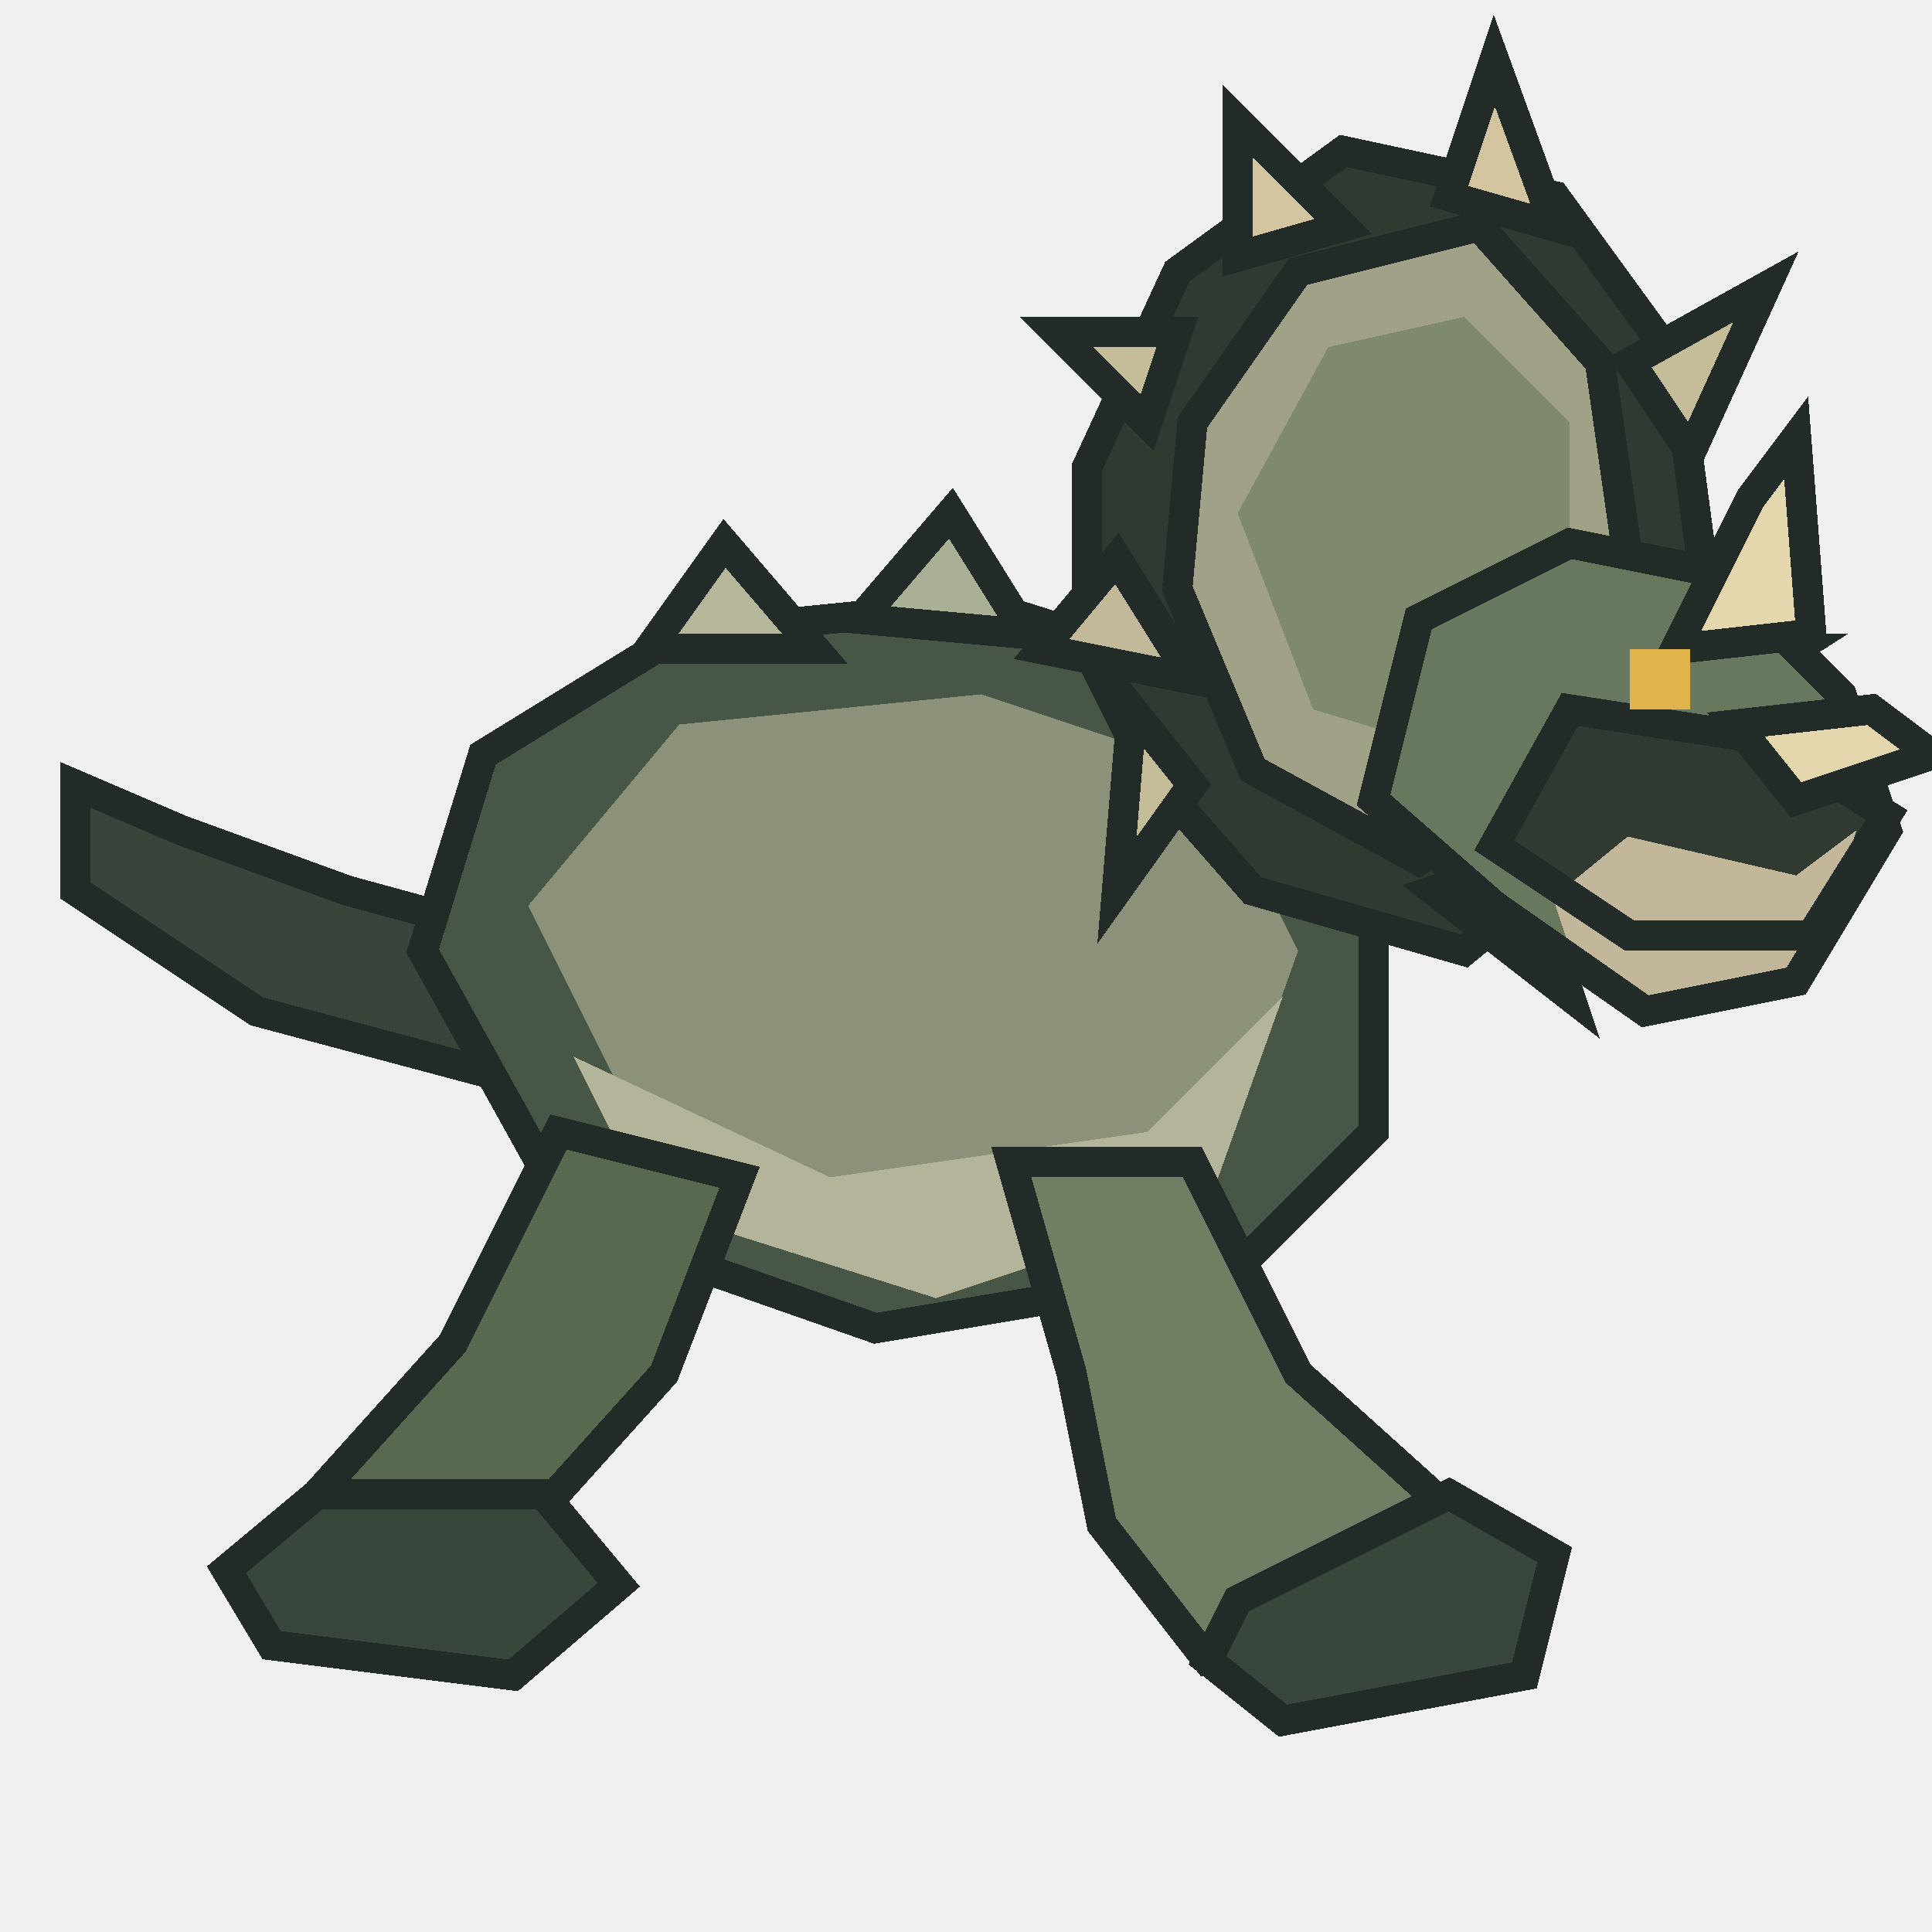
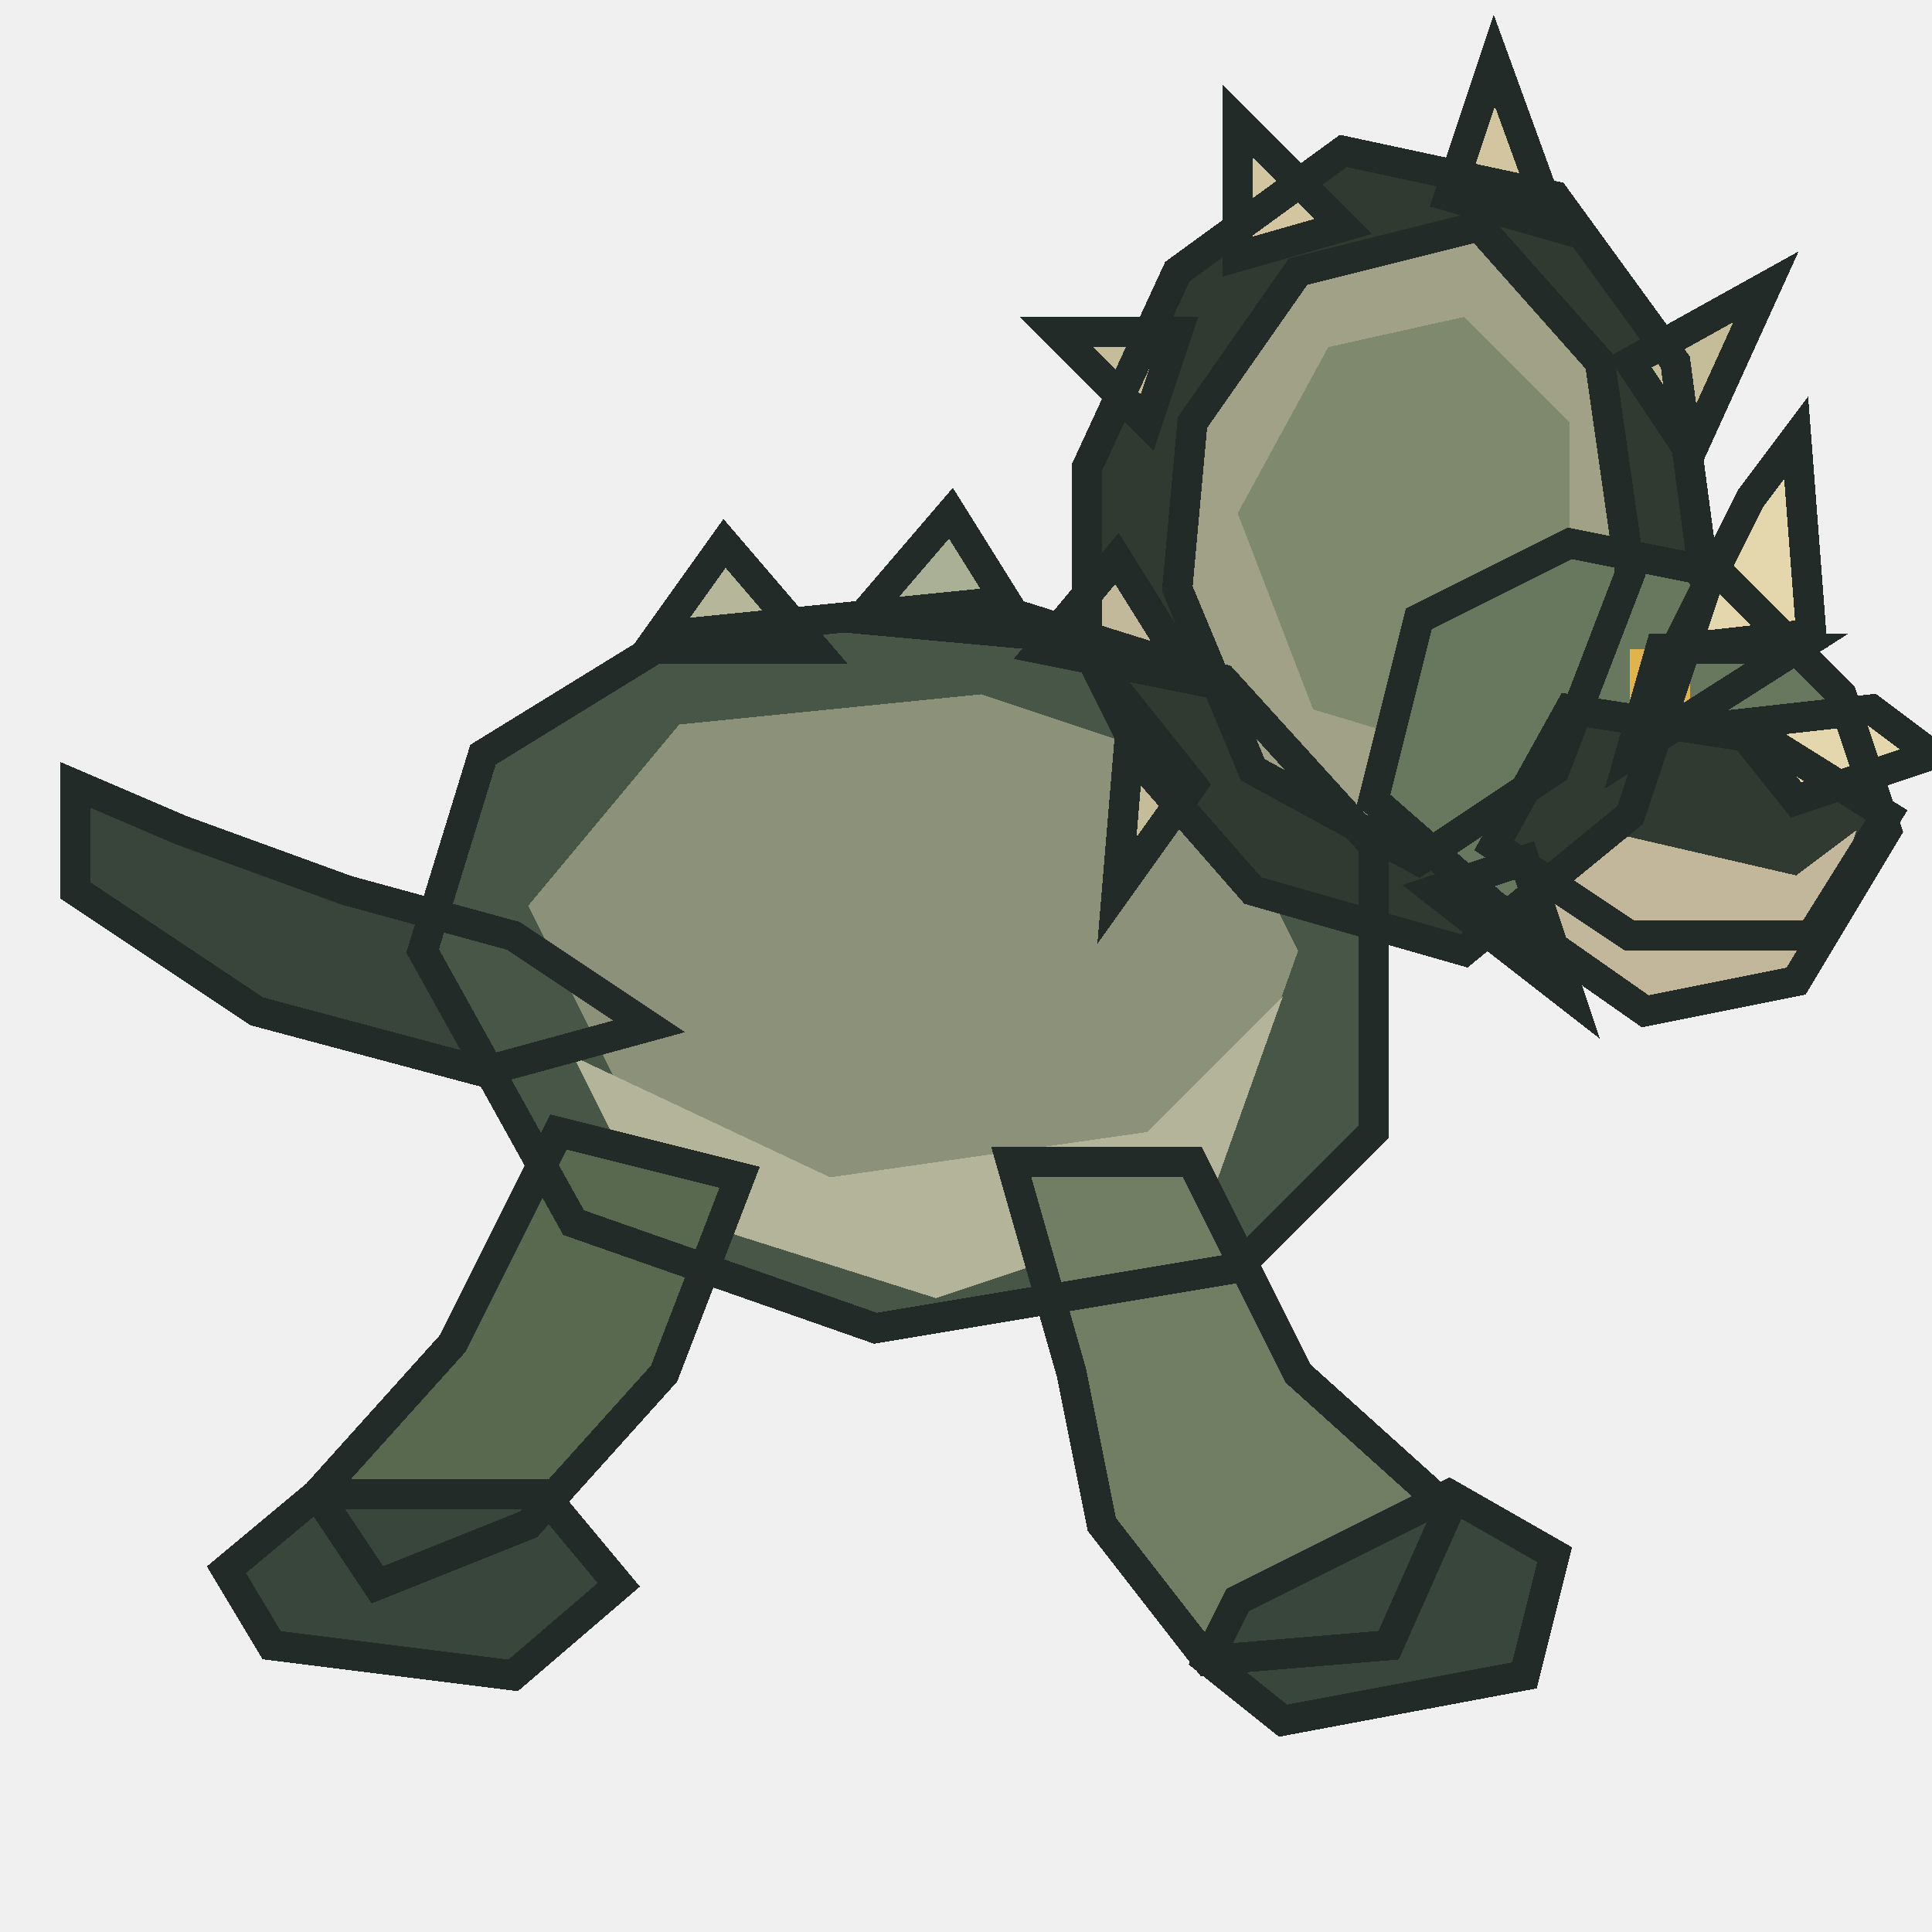
- <svg xmlns="http://www.w3.org/2000/svg" data-pose="stepA" viewBox="0 0 128 128" shape-rendering="crispEdges" role="img" aria-label="Ferrucutus Cerastes" data-character="Ferrucutus Cerastes" data-species="Ceratopsian" data-origin="King Kong 2005" data-anatomy="quadruped oval spiked frill paired nasal horns short thick tail">
-   <g stroke="#222b27" stroke-width="2" stroke-linejoin="miter">
-     <defs>
-       <mask id="dino-ink-mask-1" maskUnits="userSpaceOnUse" x="0" y="0" width="128" height="128" style="mask-type:luminance">
-         <g fill="#ffffff" stroke="none">
-           <polygon points="28,63 32,50 45,42 65,40 81,45 91,56 91,75 82,84 58,88 38,81" fill="#ffffff" stroke="none" />
-         </g>
-         <polygon points="28,63 32,50 45,42 65,40 81,45 91,56 91,75 82,84 58,88 38,81" fill="none" stroke="#000000" stroke-width="2" stroke-linejoin="miter" />
-       </mask>
-       <mask id="dino-ink-mask-2" maskUnits="userSpaceOnUse" x="0" y="0" width="128" height="128" style="mask-type:luminance">
-         <g fill="#ffffff" stroke="none">
-           <polygon points="78,39 79,28 86,18 98,15 106,24 108,38 103,51 94,57 83,51" fill="#ffffff" stroke="none" />
-         </g>
-         <polygon points="78,39 79,28 86,18 98,15 106,24 108,38 103,51 94,57 83,51" fill="none" stroke="#000000" stroke-width="2" stroke-linejoin="miter" />
-       </mask>
-       <mask id="dino-ink-mask-3" maskUnits="userSpaceOnUse" x="0" y="0" width="128" height="128" style="mask-type:luminance">
-         <g fill="#ffffff" stroke="none">
-           <polygon points="34,62 23,59 12,55 5,52 5,59 17,67 32,71 43,68" fill="#ffffff" stroke="none" />
-           <polygon points="28,63 32,50 45,42 65,40 81,45 91,56 91,75 82,84 58,88 38,81" fill="#ffffff" stroke="none" />
-           <polygon points="37,75 49,78 44,91 35,101 25,105 21,99 30,89" fill="#ffffff" stroke="none" />
-           <polygon points="67,77 79,77 86,91 96,100 92,109 80,110 73,101 71,91" fill="#ffffff" stroke="none" />
-           <polygon points="21,99 36,99 41,105 34,111 18,109 15,104" fill="#ffffff" stroke="none" />
-           <polygon points="82,106 96,99 103,103 101,111 85,114 80,110" fill="#ffffff" stroke="none" />
-           <polygon points="72,43 72,31 78,18 89,10 103,13 111,24 113,39 108,54 97,63 83,59 76,51" fill="#ffffff" stroke="none" />
-           <polygon points="78,39 79,28 86,18 98,15 106,24 108,38 103,51 94,57 83,51" fill="#ffffff" stroke="none" />
-           <polygon points="76,28 70,22 78,22" fill="#ffffff" stroke="none" />
-           <polygon points="82,17 82,8 89,15" fill="#ffffff" stroke="none" />
-           <polygon points="96,13 99,4 103,15" fill="#ffffff" stroke="none" />
-           <polygon points="108,24 117,19 112,30" fill="#ffffff" stroke="none" />
-           <polygon points="110,43 119,43 108,50" fill="#ffffff" stroke="none" />
-           <polygon points="101,57 104,66 95,59" fill="#ffffff" stroke="none" />
-           <polygon points="79,52 74,59 75,47" fill="#ffffff" stroke="none" />
-           <polygon points="94,41 104,36 114,38 122,46 125,55 119,65 109,67 99,60 91,53" fill="#ffffff" stroke="none" />
-           <polygon points="104,47 117,49 125,54 120,62 108,62 99,56" fill="#ffffff" stroke="none" />
-           <polygon points="111,43 116,33 119,29 120,42" fill="#ffffff" stroke="none" />
-           <polygon points="115,48 124,47 128,50 119,53" fill="#ffffff" stroke="none" />
-           <polygon points="43,43 48,36 54,43" fill="#ffffff" stroke="none" />
-           <polygon points="57,41 63,34 68,42" fill="#ffffff" stroke="none" />
-           <polygon points="69,43 74,37 79,45" fill="#ffffff" stroke="none" />
-         </g>
-         <polygon points="34,62 23,59 12,55 5,52 5,59 17,67 32,71 43,68" fill="none" stroke="#000000" stroke-width="2" stroke-linejoin="miter" />
-         <polygon points="28,63 32,50 45,42 65,40 81,45 91,56 91,75 82,84 58,88 38,81" fill="none" stroke="#000000" stroke-width="2" stroke-linejoin="miter" />
-         <polygon points="37,75 49,78 44,91 35,101 25,105 21,99 30,89" fill="none" stroke="#000000" stroke-width="2" stroke-linejoin="miter" />
-         <polygon points="67,77 79,77 86,91 96,100 92,109 80,110 73,101 71,91" fill="none" stroke="#000000" stroke-width="2" stroke-linejoin="miter" />
-         <polygon points="21,99 36,99 41,105 34,111 18,109 15,104" fill="none" stroke="#000000" stroke-width="2" stroke-linejoin="miter" />
-         <polygon points="82,106 96,99 103,103 101,111 85,114 80,110" fill="none" stroke="#000000" stroke-width="2" stroke-linejoin="miter" />
-         <polygon points="72,43 72,31 78,18 89,10 103,13 111,24 113,39 108,54 97,63 83,59 76,51" fill="none" stroke="#000000" stroke-width="2" stroke-linejoin="miter" />
-         <polygon points="78,39 79,28 86,18 98,15 106,24 108,38 103,51 94,57 83,51" fill="none" stroke="#000000" stroke-width="2" stroke-linejoin="miter" />
-         <polygon points="76,28 70,22 78,22" fill="none" stroke="#000000" stroke-width="2" stroke-linejoin="miter" />
-         <polygon points="82,17 82,8 89,15" fill="none" stroke="#000000" stroke-width="2" stroke-linejoin="miter" />
-         <polygon points="96,13 99,4 103,15" fill="none" stroke="#000000" stroke-width="2" stroke-linejoin="miter" />
-         <polygon points="108,24 117,19 112,30" fill="none" stroke="#000000" stroke-width="2" stroke-linejoin="miter" />
-         <polygon points="110,43 119,43 108,50" fill="none" stroke="#000000" stroke-width="2" stroke-linejoin="miter" />
-         <polygon points="101,57 104,66 95,59" fill="none" stroke="#000000" stroke-width="2" stroke-linejoin="miter" />
-         <polygon points="79,52 74,59 75,47" fill="none" stroke="#000000" stroke-width="2" stroke-linejoin="miter" />
-         <polygon points="94,41 104,36 114,38 122,46 125,55 119,65 109,67 99,60 91,53" fill="none" stroke="#000000" stroke-width="2" stroke-linejoin="miter" />
-         <polygon points="104,47 117,49 125,54 120,62 108,62 99,56" fill="none" stroke="#000000" stroke-width="2" stroke-linejoin="miter" />
-         <polygon points="111,43 116,33 119,29 120,42" fill="none" stroke="#000000" stroke-width="2" stroke-linejoin="miter" />
-         <polygon points="115,48 124,47 128,50 119,53" fill="none" stroke="#000000" stroke-width="2" stroke-linejoin="miter" />
-         <polygon points="43,43 48,36 54,43" fill="none" stroke="#000000" stroke-width="2" stroke-linejoin="miter" />
-         <polygon points="57,41 63,34 68,42" fill="none" stroke="#000000" stroke-width="2" stroke-linejoin="miter" />
-         <polygon points="69,43 74,37 79,45" fill="none" stroke="#000000" stroke-width="2" stroke-linejoin="miter" />
-       </mask>
-       <mask id="dino-ink-mask-4" maskUnits="userSpaceOnUse" x="0" y="0" width="128" height="128" style="mask-type:luminance">
-         <g fill="#ffffff" stroke="none">
-           <polygon points="94,41 104,36 114,38 122,46 125,55 119,65 109,67 99,60 91,53" fill="#ffffff" stroke="none" />
-         </g>
-         <polygon points="94,41 104,36 114,38 122,46 125,55 119,65 109,67 99,60 91,53" fill="none" stroke="#000000" stroke-width="2" stroke-linejoin="miter" />
-       </mask>
-     </defs>
-     <polygon points="34,62 23,59 12,55 5,52 5,59 17,67 32,71 43,68" fill="#39443b" />
-     <polygon points="28,63 32,50 45,42 65,40 81,45 91,56 91,75 82,84 58,88 38,81" fill="#485648" />
-     <polygon points="35,60 45,48 65,46 80,51 86,63 81,77 62,82 43,76" fill="#8b9279" stroke="none" mask="url(#dino-ink-mask-1)" />
-     <polygon points="38,70 55,78 76,75 85,66 80,80 62,86 43,80" fill="#b4b49a" stroke="none" mask="url(#dino-ink-mask-1)" />
-     <polygon points="37,75 49,78 44,91 35,101 25,105 21,99 30,89" fill="#596950" />
-     <polygon points="67,77 79,77 86,91 96,100 92,109 80,110 73,101 71,91" fill="#717e64" />
-     <polygon points="21,99 36,99 41,105 34,111 18,109 15,104" fill="#39463b" />
-     <polygon points="82,106 96,99 103,103 101,111 85,114 80,110" fill="#39463b" />
-     <polygon points="72,43 72,31 78,18 89,10 103,13 111,24 113,39 108,54 97,63 83,59 76,51" fill="#303a31" />
-     <polygon points="78,39 79,28 86,18 98,15 106,24 108,38 103,51 94,57 83,51" fill="#a0a187" />
-     <polygon points="82,34 88,23 97,21 104,28 104,42 97,50 87,47" fill="#7e896d" stroke="none" mask="url(#dino-ink-mask-2)" />
-     <polygon points="76,28 70,22 78,22" fill="#c5bd9a" />
-     <polygon points="82,17 82,8 89,15" fill="#d3c5a0" />
-     <polygon points="96,13 99,4 103,15" fill="#d3c5a0" />
-     <polygon points="108,24 117,19 112,30" fill="#c5bd9a" />
-     <polygon points="110,43 119,43 108,50" fill="#c5bd9a" />
-     <polygon points="101,57 104,66 95,59" fill="#c5bd9a" />
-     <polygon points="79,52 74,59 75,47" fill="#c5bd9a" />
-     <polygon points="94,41 104,36 114,38 122,46 125,55 119,65 109,67 99,60 91,53" fill="#68785f" />
-     <polygon points="104,47 117,49 125,54 120,62 108,62 99,56" fill="#313a30" />
-     <polygon points="106,55 119,58 123,55 120,64 109,66 101,61" fill="#c2b79a" stroke="none" mask="url(#dino-ink-mask-3)" />
-     <polygon points="111,43 116,33 119,29 120,42" fill="#e4d6ad" />
-     <polygon points="115,48 124,47 128,50 119,53" fill="#e4d6ad" />
-     <rect x="108" y="43" width="4" height="4" fill="#e0b34b" stroke="none" mask="url(#dino-ink-mask-4)" />
-     <polygon points="43,43 48,36 54,43" fill="#b5b69a" />
-     <polygon points="57,41 63,34 68,42" fill="#aab095" />
-     <polygon points="69,43 74,37 79,45" fill="#c1b99a" />
+ <svg xmlns="http://www.w3.org/2000/svg" data-pose="stepA" viewBox="0 0 128 128" shape-rendering="crispEdges" role="img" aria-label="Ferrucutus Cerastes" data-character="Ferrucutus Cerastes" data-species="Ceratopsian" data-origin="King Kong 2005" data-anatomy="quadruped oval spiked frill paired nasal horns short thick tail" data-ink-boundary="masked">
+   <defs>
+     <mask id="sprite-silhouette" maskUnits="userSpaceOnUse" maskContentUnits="userSpaceOnUse" x="0" y="0" width="128" height="128" style="mask-type:luminance">
+       <g fill="#ffffff" stroke="#ffffff" stroke-width="2">
+         <polygon points="34,62 23,59 12,55 5,52 5,59 17,67 32,71 43,68" fill="#ffffff" stroke="#ffffff" stroke-width="2" />
+         <polygon points="28,63 32,50 45,42 65,40 81,45 91,56 91,75 82,84 58,88 38,81" fill="#ffffff" stroke="#ffffff" stroke-width="2" />
+         <polygon points="37,75 49,78 44,91 35,101 25,105 21,99 30,89" fill="#ffffff" stroke="#ffffff" stroke-width="2" />
+         <polygon points="67,77 79,77 86,91 96,100 92,109 80,110 73,101 71,91" fill="#ffffff" stroke="#ffffff" stroke-width="2" />
+         <polygon points="21,99 36,99 41,105 34,111 18,109 15,104" fill="#ffffff" stroke="#ffffff" stroke-width="2" />
+         <polygon points="82,106 96,99 103,103 101,111 85,114 80,110" fill="#ffffff" stroke="#ffffff" stroke-width="2" />
+         <polygon points="72,43 72,31 78,18 89,10 103,13 111,24 113,39 108,54 97,63 83,59 76,51" fill="#ffffff" stroke="#ffffff" stroke-width="2" />
+         <polygon points="78,39 79,28 86,18 98,15 106,24 108,38 103,51 94,57 83,51" fill="#ffffff" stroke="#ffffff" stroke-width="2" />
+         <polygon points="76,28 70,22 78,22" fill="#ffffff" stroke="#ffffff" stroke-width="2" />
+         <polygon points="82,17 82,8 89,15" fill="#ffffff" stroke="#ffffff" stroke-width="2" />
+         <polygon points="96,13 99,4 103,15" fill="#ffffff" stroke="#ffffff" stroke-width="2" />
+         <polygon points="108,24 117,19 112,30" fill="#ffffff" stroke="#ffffff" stroke-width="2" />
+         <polygon points="110,43 119,43 108,50" fill="#ffffff" stroke="#ffffff" stroke-width="2" />
+         <polygon points="101,57 104,66 95,59" fill="#ffffff" stroke="#ffffff" stroke-width="2" />
+         <polygon points="79,52 74,59 75,47" fill="#ffffff" stroke="#ffffff" stroke-width="2" />
+         <polygon points="94,41 104,36 114,38 122,46 125,55 119,65 109,67 99,60 91,53" fill="#ffffff" stroke="#ffffff" stroke-width="2" />
+         <polygon points="104,47 117,49 125,54 120,62 108,62 99,56" fill="#ffffff" stroke="#ffffff" stroke-width="2" />
+         <polygon points="111,43 116,33 119,29 120,42" fill="#ffffff" stroke="#ffffff" stroke-width="2" />
+         <polygon points="115,48 124,47 128,50 119,53" fill="#ffffff" stroke="#ffffff" stroke-width="2" />
+         <polygon points="43,43 48,36 54,43" fill="#ffffff" stroke="#ffffff" stroke-width="2" />
+         <polygon points="57,41 63,34 68,42" fill="#ffffff" stroke="#ffffff" stroke-width="2" />
+         <polygon points="69,43 74,37 79,45" fill="#ffffff" stroke="#ffffff" stroke-width="2" />
+       </g>
+     </mask>
+   </defs>
+   <g data-ink-boundary="art" mask="url(#sprite-silhouette)">
+     <g stroke="#222b27" stroke-width="2" stroke-linejoin="miter">
+       <defs>
+         <mask id="dino-ink-mask-1" maskUnits="userSpaceOnUse" x="0" y="0" width="128" height="128" style="mask-type:luminance">
+           <g fill="#ffffff" stroke="none">
+             <polygon points="28,63 32,50 45,42 65,40 81,45 91,56 91,75 82,84 58,88 38,81" fill="#ffffff" stroke="none" />
+           </g>
+           <polygon points="28,63 32,50 45,42 65,40 81,45 91,56 91,75 82,84 58,88 38,81" fill="none" stroke="#000000" stroke-width="2" stroke-linejoin="miter" />
+         </mask>
+         <mask id="dino-ink-mask-2" maskUnits="userSpaceOnUse" x="0" y="0" width="128" height="128" style="mask-type:luminance">
+           <g fill="#ffffff" stroke="none">
+             <polygon points="78,39 79,28 86,18 98,15 106,24 108,38 103,51 94,57 83,51" fill="#ffffff" stroke="none" />
+           </g>
+           <polygon points="78,39 79,28 86,18 98,15 106,24 108,38 103,51 94,57 83,51" fill="none" stroke="#000000" stroke-width="2" stroke-linejoin="miter" />
+         </mask>
+         <mask id="dino-ink-mask-3" maskUnits="userSpaceOnUse" x="0" y="0" width="128" height="128" style="mask-type:luminance">
+           <g fill="#ffffff" stroke="none">
+             <polygon points="34,62 23,59 12,55 5,52 5,59 17,67 32,71 43,68" fill="#ffffff" stroke="none" />
+             <polygon points="28,63 32,50 45,42 65,40 81,45 91,56 91,75 82,84 58,88 38,81" fill="#ffffff" stroke="none" />
+             <polygon points="37,75 49,78 44,91 35,101 25,105 21,99 30,89" fill="#ffffff" stroke="none" />
+             <polygon points="67,77 79,77 86,91 96,100 92,109 80,110 73,101 71,91" fill="#ffffff" stroke="none" />
+             <polygon points="21,99 36,99 41,105 34,111 18,109 15,104" fill="#ffffff" stroke="none" />
+             <polygon points="82,106 96,99 103,103 101,111 85,114 80,110" fill="#ffffff" stroke="none" />
+             <polygon points="72,43 72,31 78,18 89,10 103,13 111,24 113,39 108,54 97,63 83,59 76,51" fill="#ffffff" stroke="none" />
+             <polygon points="78,39 79,28 86,18 98,15 106,24 108,38 103,51 94,57 83,51" fill="#ffffff" stroke="none" />
+             <polygon points="76,28 70,22 78,22" fill="#ffffff" stroke="none" />
+             <polygon points="82,17 82,8 89,15" fill="#ffffff" stroke="none" />
+             <polygon points="96,13 99,4 103,15" fill="#ffffff" stroke="none" />
+             <polygon points="108,24 117,19 112,30" fill="#ffffff" stroke="none" />
+             <polygon points="110,43 119,43 108,50" fill="#ffffff" stroke="none" />
+             <polygon points="101,57 104,66 95,59" fill="#ffffff" stroke="none" />
+             <polygon points="79,52 74,59 75,47" fill="#ffffff" stroke="none" />
+             <polygon points="94,41 104,36 114,38 122,46 125,55 119,65 109,67 99,60 91,53" fill="#ffffff" stroke="none" />
+             <polygon points="104,47 117,49 125,54 120,62 108,62 99,56" fill="#ffffff" stroke="none" />
+             <polygon points="111,43 116,33 119,29 120,42" fill="#ffffff" stroke="none" />
+             <polygon points="115,48 124,47 128,50 119,53" fill="#ffffff" stroke="none" />
+             <polygon points="43,43 48,36 54,43" fill="#ffffff" stroke="none" />
+             <polygon points="57,41 63,34 68,42" fill="#ffffff" stroke="none" />
+             <polygon points="69,43 74,37 79,45" fill="#ffffff" stroke="none" />
+           </g>
+           <polygon points="34,62 23,59 12,55 5,52 5,59 17,67 32,71 43,68" fill="none" stroke="#000000" stroke-width="2" stroke-linejoin="miter" />
+           <polygon points="28,63 32,50 45,42 65,40 81,45 91,56 91,75 82,84 58,88 38,81" fill="none" stroke="#000000" stroke-width="2" stroke-linejoin="miter" />
+           <polygon points="37,75 49,78 44,91 35,101 25,105 21,99 30,89" fill="none" stroke="#000000" stroke-width="2" stroke-linejoin="miter" />
+           <polygon points="67,77 79,77 86,91 96,100 92,109 80,110 73,101 71,91" fill="none" stroke="#000000" stroke-width="2" stroke-linejoin="miter" />
+           <polygon points="21,99 36,99 41,105 34,111 18,109 15,104" fill="none" stroke="#000000" stroke-width="2" stroke-linejoin="miter" />
+           <polygon points="82,106 96,99 103,103 101,111 85,114 80,110" fill="none" stroke="#000000" stroke-width="2" stroke-linejoin="miter" />
+           <polygon points="72,43 72,31 78,18 89,10 103,13 111,24 113,39 108,54 97,63 83,59 76,51" fill="none" stroke="#000000" stroke-width="2" stroke-linejoin="miter" />
+           <polygon points="78,39 79,28 86,18 98,15 106,24 108,38 103,51 94,57 83,51" fill="none" stroke="#000000" stroke-width="2" stroke-linejoin="miter" />
+           <polygon points="76,28 70,22 78,22" fill="none" stroke="#000000" stroke-width="2" stroke-linejoin="miter" />
+           <polygon points="82,17 82,8 89,15" fill="none" stroke="#000000" stroke-width="2" stroke-linejoin="miter" />
+           <polygon points="96,13 99,4 103,15" fill="none" stroke="#000000" stroke-width="2" stroke-linejoin="miter" />
+           <polygon points="108,24 117,19 112,30" fill="none" stroke="#000000" stroke-width="2" stroke-linejoin="miter" />
+           <polygon points="110,43 119,43 108,50" fill="none" stroke="#000000" stroke-width="2" stroke-linejoin="miter" />
+           <polygon points="101,57 104,66 95,59" fill="none" stroke="#000000" stroke-width="2" stroke-linejoin="miter" />
+           <polygon points="79,52 74,59 75,47" fill="none" stroke="#000000" stroke-width="2" stroke-linejoin="miter" />
+           <polygon points="94,41 104,36 114,38 122,46 125,55 119,65 109,67 99,60 91,53" fill="none" stroke="#000000" stroke-width="2" stroke-linejoin="miter" />
+           <polygon points="104,47 117,49 125,54 120,62 108,62 99,56" fill="none" stroke="#000000" stroke-width="2" stroke-linejoin="miter" />
+           <polygon points="111,43 116,33 119,29 120,42" fill="none" stroke="#000000" stroke-width="2" stroke-linejoin="miter" />
+           <polygon points="115,48 124,47 128,50 119,53" fill="none" stroke="#000000" stroke-width="2" stroke-linejoin="miter" />
+           <polygon points="43,43 48,36 54,43" fill="none" stroke="#000000" stroke-width="2" stroke-linejoin="miter" />
+           <polygon points="57,41 63,34 68,42" fill="none" stroke="#000000" stroke-width="2" stroke-linejoin="miter" />
+           <polygon points="69,43 74,37 79,45" fill="none" stroke="#000000" stroke-width="2" stroke-linejoin="miter" />
+         </mask>
+         <mask id="dino-ink-mask-4" maskUnits="userSpaceOnUse" x="0" y="0" width="128" height="128" style="mask-type:luminance">
+           <g fill="#ffffff" stroke="none">
+             <polygon points="94,41 104,36 114,38 122,46 125,55 119,65 109,67 99,60 91,53" fill="#ffffff" stroke="none" />
+           </g>
+           <polygon points="94,41 104,36 114,38 122,46 125,55 119,65 109,67 99,60 91,53" fill="none" stroke="#000000" stroke-width="2" stroke-linejoin="miter" />
+         </mask>
+       </defs>
+       <polygon points="34,62 23,59 12,55 5,52 5,59 17,67 32,71 43,68" fill="#39443b" />
+       <polygon points="28,63 32,50 45,42 65,40 81,45 91,56 91,75 82,84 58,88 38,81" fill="#485648" />
+       <polygon points="35,60 45,48 65,46 80,51 86,63 81,77 62,82 43,76" fill="#8b9279" stroke="none" mask="url(#dino-ink-mask-1)" />
+       <polygon points="38,70 55,78 76,75 85,66 80,80 62,86 43,80" fill="#b4b49a" stroke="none" mask="url(#dino-ink-mask-1)" />
+       <polygon points="37,75 49,78 44,91 35,101 25,105 21,99 30,89" fill="#596950" />
+       <polygon points="67,77 79,77 86,91 96,100 92,109 80,110 73,101 71,91" fill="#717e64" />
+       <polygon points="21,99 36,99 41,105 34,111 18,109 15,104" fill="#39463b" />
+       <polygon points="82,106 96,99 103,103 101,111 85,114 80,110" fill="#39463b" />
+       <polygon points="72,43 72,31 78,18 89,10 103,13 111,24 113,39 108,54 97,63 83,59 76,51" fill="#303a31" />
+       <polygon points="78,39 79,28 86,18 98,15 106,24 108,38 103,51 94,57 83,51" fill="#a0a187" />
+       <polygon points="82,34 88,23 97,21 104,28 104,42 97,50 87,47" fill="#7e896d" stroke="none" mask="url(#dino-ink-mask-2)" />
+       <polygon points="76,28 70,22 78,22" fill="#c5bd9a" />
+       <polygon points="82,17 82,8 89,15" fill="#d3c5a0" />
+       <polygon points="96,13 99,4 103,15" fill="#d3c5a0" />
+       <polygon points="108,24 117,19 112,30" fill="#c5bd9a" />
+       <polygon points="110,43 119,43 108,50" fill="#c5bd9a" />
+       <polygon points="101,57 104,66 95,59" fill="#c5bd9a" />
+       <polygon points="79,52 74,59 75,47" fill="#c5bd9a" />
+       <polygon points="94,41 104,36 114,38 122,46 125,55 119,65 109,67 99,60 91,53" fill="#68785f" />
+       <polygon points="104,47 117,49 125,54 120,62 108,62 99,56" fill="#313a30" />
+       <polygon points="106,55 119,58 123,55 120,64 109,66 101,61" fill="#c2b79a" stroke="none" mask="url(#dino-ink-mask-3)" />
+       <polygon points="111,43 116,33 119,29 120,42" fill="#e4d6ad" />
+       <polygon points="115,48 124,47 128,50 119,53" fill="#e4d6ad" />
+       <rect x="108" y="43" width="4" height="4" fill="#e0b34b" stroke="none" mask="url(#dino-ink-mask-4)" />
+       <polygon points="43,43 48,36 54,43" fill="#b5b69a" />
+       <polygon points="57,41 63,34 68,42" fill="#aab095" />
+       <polygon points="69,43 74,37 79,45" fill="#c1b99a" />
+     </g>
+   </g>
+   <g data-ink-layer="final">
+     <polygon points="34,62 23,59 12,55 5,52 5,59 17,67 32,71 43,68" fill="none" stroke="#222b27" stroke-width="2" stroke-linejoin="miter" />
+     <polygon points="28,63 32,50 45,42 65,40 81,45 91,56 91,75 82,84 58,88 38,81" fill="none" stroke="#222b27" stroke-width="2" stroke-linejoin="miter" />
+     <polygon points="37,75 49,78 44,91 35,101 25,105 21,99 30,89" fill="none" stroke="#222b27" stroke-width="2" stroke-linejoin="miter" />
+     <polygon points="67,77 79,77 86,91 96,100 92,109 80,110 73,101 71,91" fill="none" stroke="#222b27" stroke-width="2" stroke-linejoin="miter" />
+     <polygon points="21,99 36,99 41,105 34,111 18,109 15,104" fill="none" stroke="#222b27" stroke-width="2" stroke-linejoin="miter" />
+     <polygon points="82,106 96,99 103,103 101,111 85,114 80,110" fill="none" stroke="#222b27" stroke-width="2" stroke-linejoin="miter" />
+     <polygon points="72,43 72,31 78,18 89,10 103,13 111,24 113,39 108,54 97,63 83,59 76,51" fill="none" stroke="#222b27" stroke-width="2" stroke-linejoin="miter" />
+     <polygon points="78,39 79,28 86,18 98,15 106,24 108,38 103,51 94,57 83,51" fill="none" stroke="#222b27" stroke-width="2" stroke-linejoin="miter" />
+     <polygon points="76,28 70,22 78,22" fill="none" stroke="#222b27" stroke-width="2" stroke-linejoin="miter" />
+     <polygon points="82,17 82,8 89,15" fill="none" stroke="#222b27" stroke-width="2" stroke-linejoin="miter" />
+     <polygon points="96,13 99,4 103,15" fill="none" stroke="#222b27" stroke-width="2" stroke-linejoin="miter" />
+     <polygon points="108,24 117,19 112,30" fill="none" stroke="#222b27" stroke-width="2" stroke-linejoin="miter" />
+     <polygon points="110,43 119,43 108,50" fill="none" stroke="#222b27" stroke-width="2" stroke-linejoin="miter" />
+     <polygon points="101,57 104,66 95,59" fill="none" stroke="#222b27" stroke-width="2" stroke-linejoin="miter" />
+     <polygon points="79,52 74,59 75,47" fill="none" stroke="#222b27" stroke-width="2" stroke-linejoin="miter" />
+     <polygon points="94,41 104,36 114,38 122,46 125,55 119,65 109,67 99,60 91,53" fill="none" stroke="#222b27" stroke-width="2" stroke-linejoin="miter" />
+     <polygon points="104,47 117,49 125,54 120,62 108,62 99,56" fill="none" stroke="#222b27" stroke-width="2" stroke-linejoin="miter" />
+     <polygon points="111,43 116,33 119,29 120,42" fill="none" stroke="#222b27" stroke-width="2" stroke-linejoin="miter" />
+     <polygon points="115,48 124,47 128,50 119,53" fill="none" stroke="#222b27" stroke-width="2" stroke-linejoin="miter" />
+     <polygon points="43,43 48,36 54,43" fill="none" stroke="#222b27" stroke-width="2" stroke-linejoin="miter" />
+     <polygon points="57,41 63,34 68,42" fill="none" stroke="#222b27" stroke-width="2" stroke-linejoin="miter" />
+     <polygon points="69,43 74,37 79,45" fill="none" stroke="#222b27" stroke-width="2" stroke-linejoin="miter" />
  </g>
</svg>
